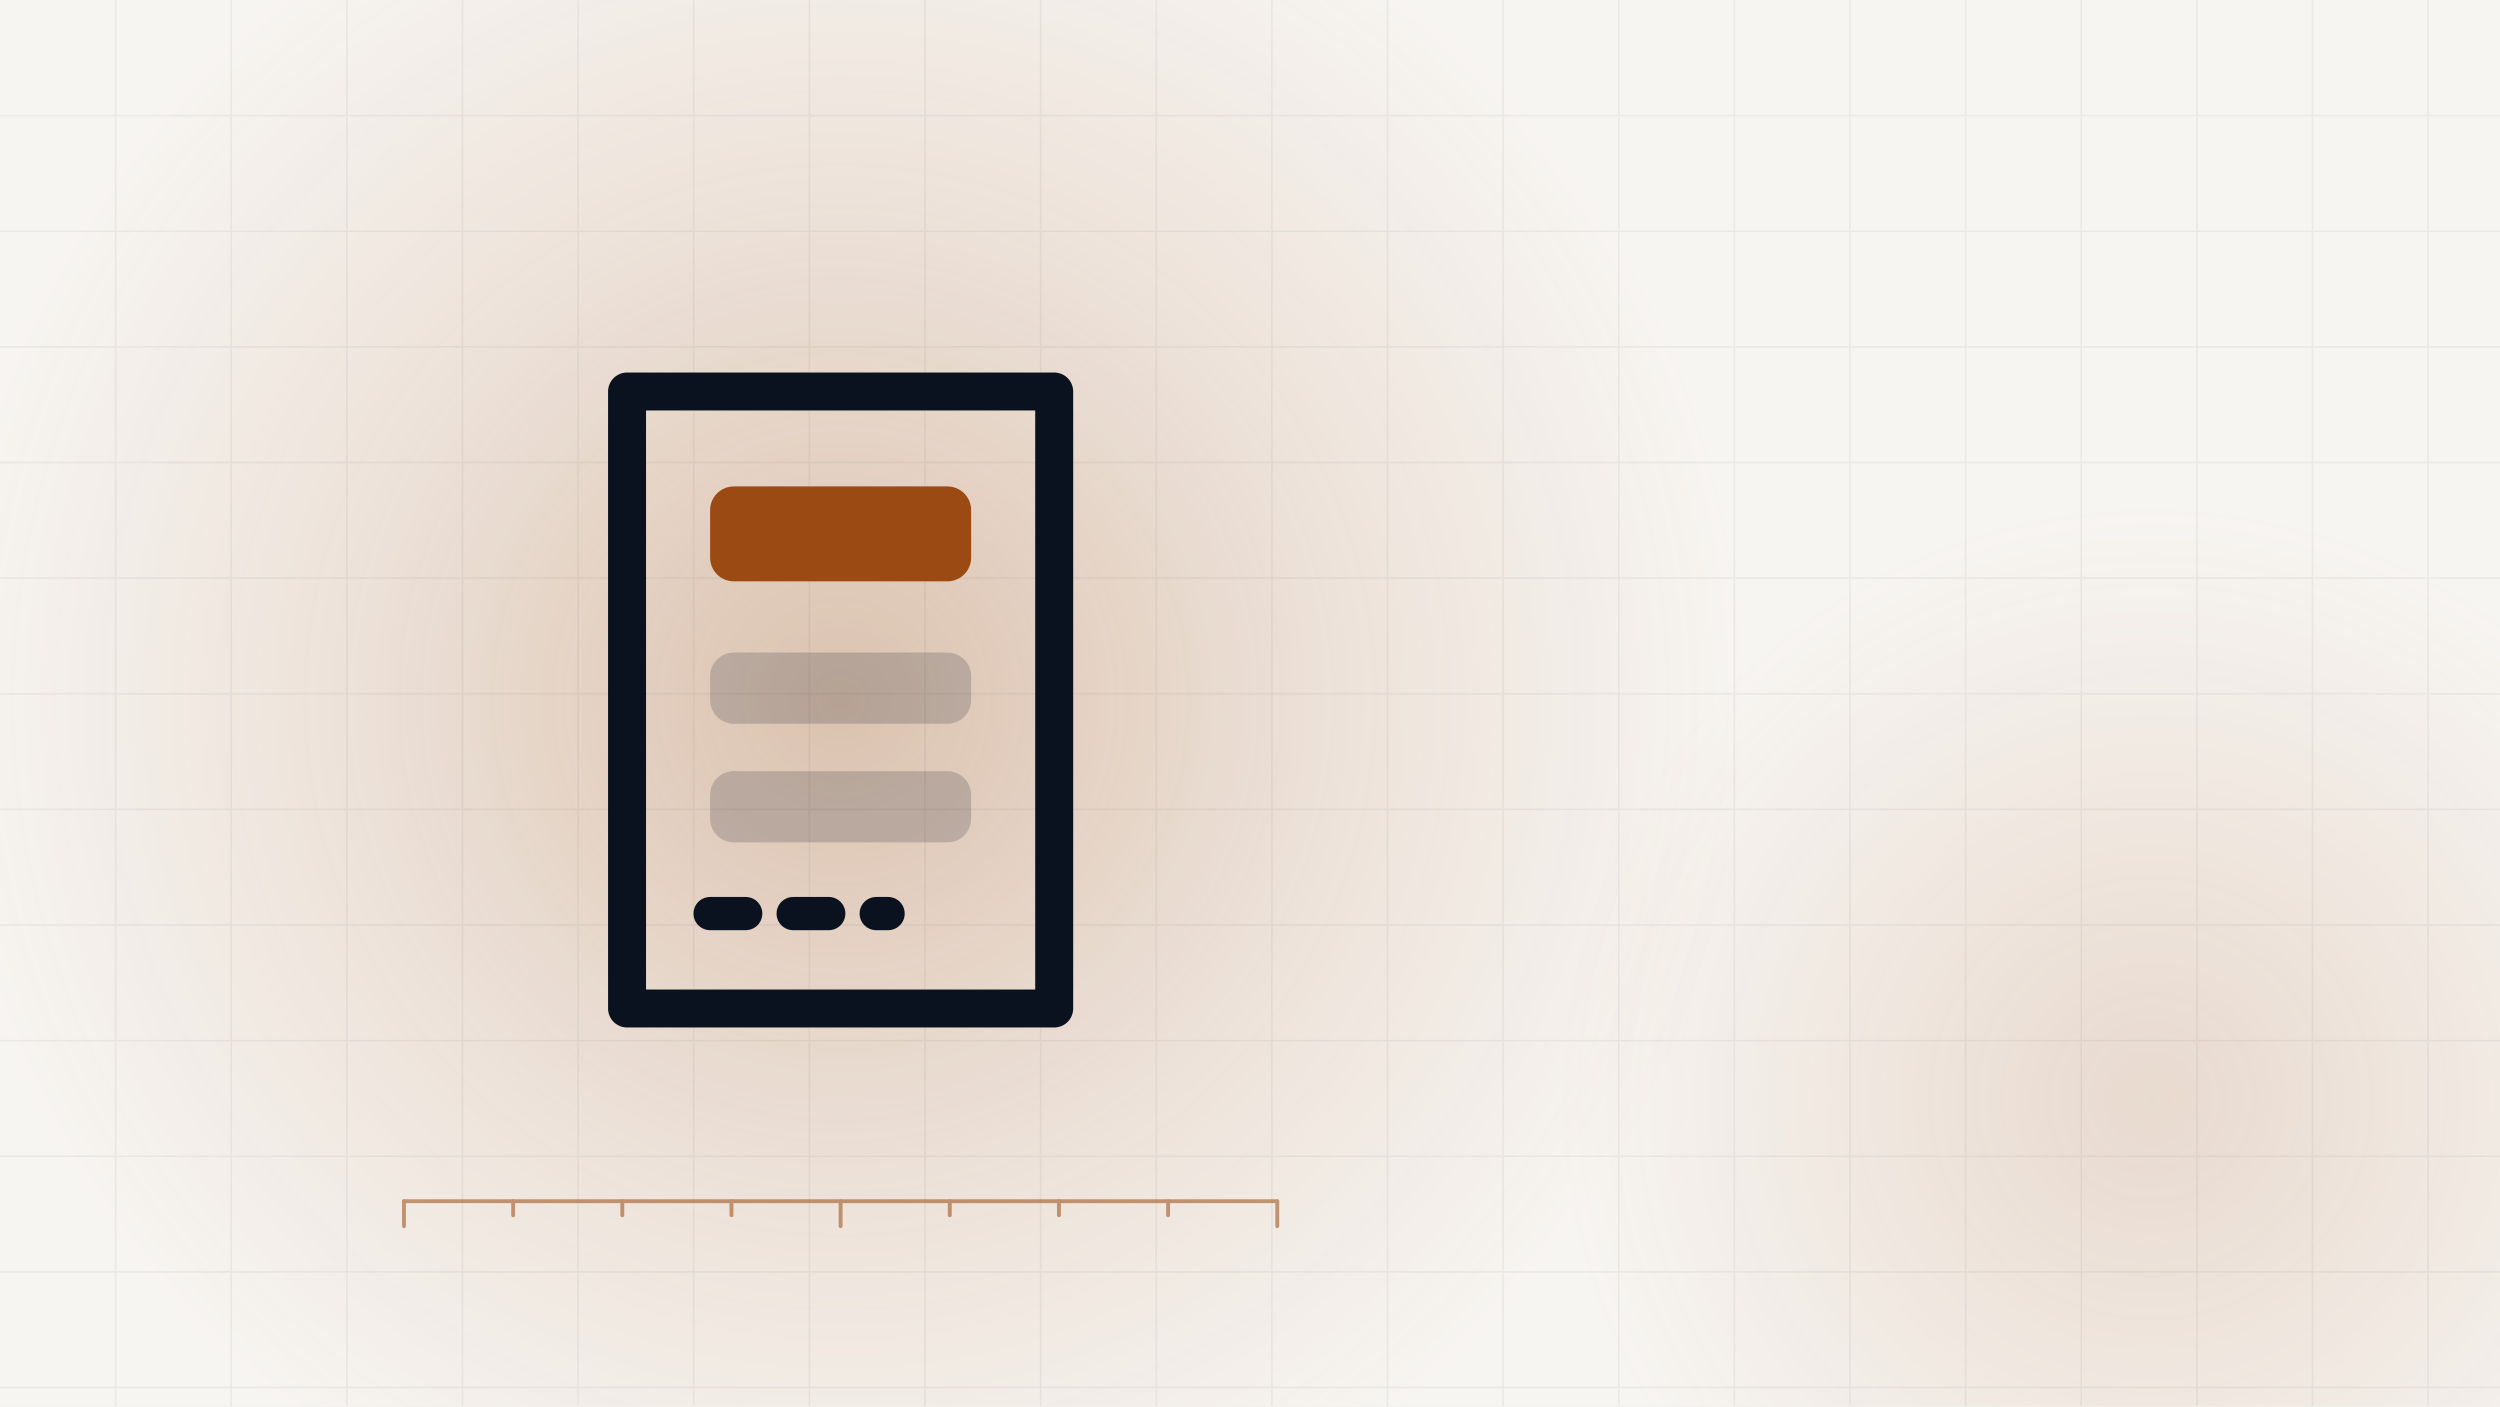
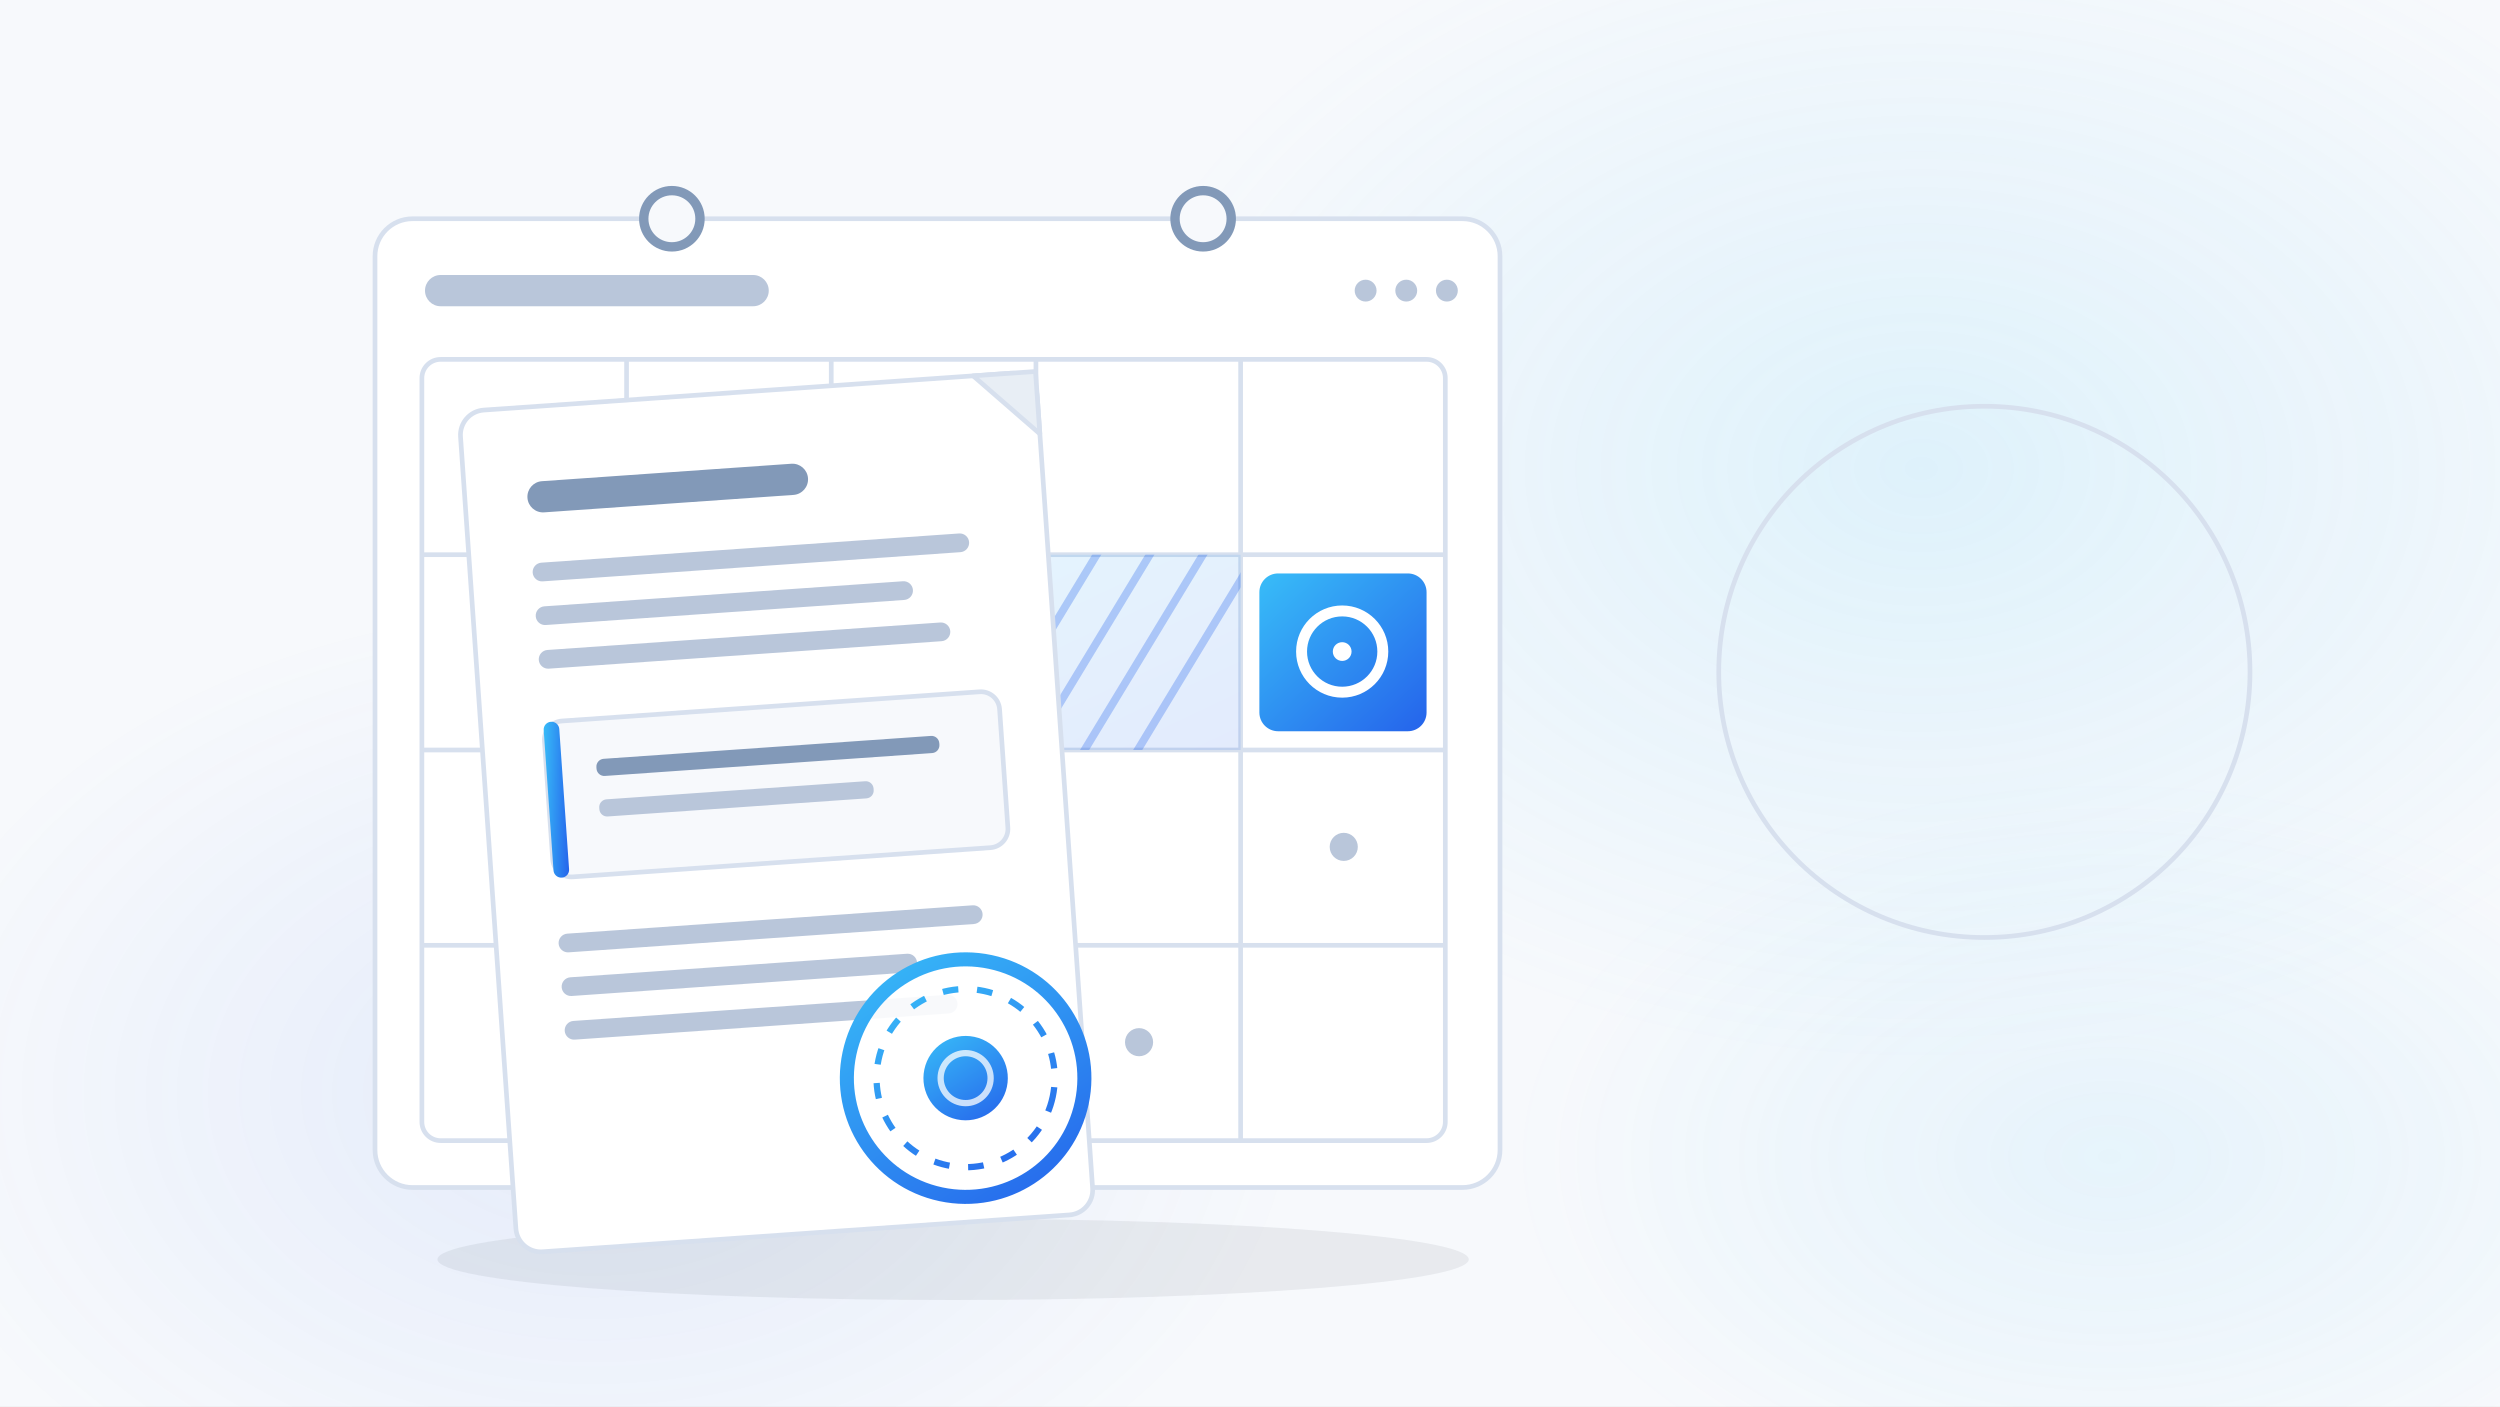
- <svg xmlns="http://www.w3.org/2000/svg" width="1600" height="900" viewBox="0 0 1600 900" role="img">
+ <svg xmlns="http://www.w3.org/2000/svg" viewBox="0 0 1600 900" width="1600" height="900">
  <defs>
-     <clipPath id="c">
-       <rect width="1600" height="900" />
+     <linearGradient id="acc" x1="0" y1="0" x2="1" y2="1">
+       <stop offset="0" stop-color="#38bdf8" />
+       <stop offset="1" stop-color="#2563eb" />
+     </linearGradient>
+     <radialGradient id="w1">
+       <stop offset="0" stop-color="#38bdf8" stop-opacity=".13" />
+       <stop offset="1" stop-color="#38bdf8" stop-opacity="0" />
+     </radialGradient>
+     <radialGradient id="w2">
+       <stop offset="0" stop-color="#2563eb" stop-opacity=".09" />
+       <stop offset="1" stop-color="#2563eb" stop-opacity="0" />
+     </radialGradient>
+     <clipPath id="winClip">
+       <rect x="532" y="355" width="262" height="125" />
    </clipPath>
-     <radialGradient id="f" cx="50%" cy="50%" r="50%">
-       <stop offset="0%" stop-color="#9A4A12" stop-opacity="0.30" />
-       <stop offset="55%" stop-color="#9A4A12" stop-opacity="0.11" />
-       <stop offset="100%" stop-color="#9A4A12" stop-opacity="0" />
-     </radialGradient>
-     <radialGradient id="e" cx="50%" cy="50%" r="50%">
-       <stop offset="0%" stop-color="#9A4A12" stop-opacity="0.16" />
-       <stop offset="100%" stop-color="#9A4A12" stop-opacity="0" />
-     </radialGradient>
  </defs>
-   <g clip-path="url(#c)">
-     <rect width="1600" height="900" fill="#F7F5F2" />
-     <g stroke="#0A1220" stroke-width="1" opacity="0.055">
-       <line x1="74" y1="0" x2="74" y2="900" />
-       <line x1="148" y1="0" x2="148" y2="900" />
-       <line x1="222" y1="0" x2="222" y2="900" />
-       <line x1="296" y1="0" x2="296" y2="900" />
-       <line x1="370" y1="0" x2="370" y2="900" />
-       <line x1="444" y1="0" x2="444" y2="900" />
-       <line x1="518" y1="0" x2="518" y2="900" />
-       <line x1="592" y1="0" x2="592" y2="900" />
-       <line x1="666" y1="0" x2="666" y2="900" />
-       <line x1="740" y1="0" x2="740" y2="900" />
-       <line x1="814" y1="0" x2="814" y2="900" />
-       <line x1="888" y1="0" x2="888" y2="900" />
-       <line x1="962" y1="0" x2="962" y2="900" />
-       <line x1="1036" y1="0" x2="1036" y2="900" />
-       <line x1="1110" y1="0" x2="1110" y2="900" />
-       <line x1="1184" y1="0" x2="1184" y2="900" />
-       <line x1="1258" y1="0" x2="1258" y2="900" />
-       <line x1="1332" y1="0" x2="1332" y2="900" />
-       <line x1="1406" y1="0" x2="1406" y2="900" />
-       <line x1="1480" y1="0" x2="1480" y2="900" />
-       <line x1="1554" y1="0" x2="1554" y2="900" />
-       <line x1="0" y1="74" x2="1600" y2="74" />
-       <line x1="0" y1="148" x2="1600" y2="148" />
-       <line x1="0" y1="222" x2="1600" y2="222" />
-       <line x1="0" y1="296" x2="1600" y2="296" />
-       <line x1="0" y1="370" x2="1600" y2="370" />
-       <line x1="0" y1="444" x2="1600" y2="444" />
-       <line x1="0" y1="518" x2="1600" y2="518" />
-       <line x1="0" y1="592" x2="1600" y2="592" />
-       <line x1="0" y1="666" x2="1600" y2="666" />
-       <line x1="0" y1="740" x2="1600" y2="740" />
-       <line x1="0" y1="814" x2="1600" y2="814" />
-       <line x1="0" y1="888" x2="1600" y2="888" />
-     </g>
-     <circle cx="1376" cy="702" r="378" fill="url(#e)" />
-     <circle cx="538" cy="448" r="576" fill="url(#f)" />
-     <g stroke="#9A4A12" stroke-width="2.5" opacity="0.55" stroke-linecap="round">
-       <line x1="258.55" y1="768.76" x2="258.55" y2="784.76" />
-       <line x1="328.413" y1="768.76" x2="328.413" y2="777.76" />
-       <line x1="398.275" y1="768.76" x2="398.275" y2="777.76" />
-       <line x1="468.137" y1="768.76" x2="468.137" y2="777.76" />
-       <line x1="538" y1="768.76" x2="538" y2="784.76" />
-       <line x1="607.862" y1="768.76" x2="607.862" y2="777.76" />
-       <line x1="677.725" y1="768.76" x2="677.725" y2="777.76" />
-       <line x1="747.587" y1="768.76" x2="747.587" y2="777.76" />
-       <line x1="817.45" y1="768.76" x2="817.45" y2="784.76" />
-       <line x1="258.55" y1="768.76" x2="817.45" y2="768.76" />
-     </g>
-     <g transform="translate(295 205) scale(7.59375)">
-       <path d="M14 6 L50 6 L50 58 L14 58 Z" fill="none" stroke="#0A1220" stroke-width="3.2" stroke-linecap="round" stroke-linejoin="round" />
-       <rect x="21" y="14" width="22" height="8" rx="2" fill="#9A4A12" />
-       <rect x="21" y="28" width="22" height="6" rx="2" fill="#0A1220" opacity="0.18" />
-       <rect x="21" y="38" width="22" height="6" rx="2" fill="#0A1220" opacity="0.18" />
-       <path d="M21 50 L36 50" fill="none" stroke="#0A1220" stroke-width="2.8" stroke-linecap="round" stroke-linejoin="round" stroke-dasharray="3 4" />
-     </g>
+   <rect width="1600" height="900" fill="#f7f9fc" />
+   <ellipse cx="1230" cy="300" rx="540" ry="380" fill="url(#w1)" />
+   <ellipse cx="380" cy="700" rx="460" ry="320" fill="url(#w2)" />
+   <ellipse cx="1350" cy="740" rx="380" ry="240" fill="url(#w1)" opacity=".7" />
+   <circle cx="1270" cy="430" r="170" fill="none" stroke="#d7e0ee" stroke-width="3" />
+   <ellipse cx="610" cy="806" rx="330" ry="26" fill="#0e1a2e" opacity=".07" />
+   <rect x="240" y="140" width="720" height="620" rx="24" fill="#ffffff" stroke="#d7e0ee" stroke-width="3" />
+   <circle cx="430" cy="140" r="18" fill="#f7f9fc" stroke="#8299b8" stroke-width="6" />
+   <circle cx="770" cy="140" r="18" fill="#f7f9fc" stroke="#8299b8" stroke-width="6" />
+   <rect x="272" y="176" width="220" height="20" rx="10" fill="#b9c6da" />
+   <circle cx="874" cy="186" r="7" fill="#b9c6da" />
+   <circle cx="900" cy="186" r="7" fill="#b9c6da" />
+   <circle cx="926" cy="186" r="7" fill="#b9c6da" />
+   <rect x="270" y="230" width="655" height="500" rx="12" fill="none" stroke="#d7e0ee" stroke-width="3" />
+   <line x1="401" y1="230" x2="401" y2="730" stroke="#d7e0ee" stroke-width="3" />
+   <line x1="532" y1="230" x2="532" y2="730" stroke="#d7e0ee" stroke-width="3" />
+   <line x1="663" y1="230" x2="663" y2="730" stroke="#d7e0ee" stroke-width="3" />
+   <line x1="794" y1="230" x2="794" y2="730" stroke="#d7e0ee" stroke-width="3" />
+   <line x1="270" y1="355" x2="925" y2="355" stroke="#d7e0ee" stroke-width="3" />
+   <line x1="270" y1="480" x2="925" y2="480" stroke="#d7e0ee" stroke-width="3" />
+   <line x1="270" y1="605" x2="925" y2="605" stroke="#d7e0ee" stroke-width="3" />
+   <circle cx="335" cy="292" r="9" fill="#b9c6da" />
+   <circle cx="597" cy="292" r="9" fill="#b9c6da" />
+   <circle cx="466" cy="542" r="9" fill="#b9c6da" />
+   <circle cx="860" cy="542" r="9" fill="#b9c6da" />
+   <circle cx="729" cy="667" r="9" fill="#b9c6da" />
+   <rect x="532" y="355" width="262" height="125" fill="url(#acc)" opacity=".13" />
+   <g clip-path="url(#winClip)" stroke="#2563eb" stroke-width="5" opacity=".3">
+     <line x1="512" y1="500" x2="612" y2="335" />
+     <line x1="546" y1="500" x2="646" y2="335" />
+     <line x1="580" y1="500" x2="680" y2="335" />
+     <line x1="614" y1="500" x2="714" y2="335" />
+     <line x1="648" y1="500" x2="748" y2="335" />
+     <line x1="682" y1="500" x2="782" y2="335" />
+     <line x1="716" y1="500" x2="816" y2="335" />
+   </g>
+   <rect x="806" y="367" width="107" height="101" rx="12" fill="url(#acc)" />
+   <circle cx="859" cy="417" r="26" fill="none" stroke="#ffffff" stroke-width="7" />
+   <circle cx="859" cy="417" r="6" fill="#ffffff" />
+   <g transform="translate(-48 0) rotate(-4 545 520)">
+     <rect x="360" y="250" width="370" height="540" rx="16" fill="#ffffff" stroke="#d7e0ee" stroke-width="3" />
+     <path d="M690 250 L730 250 L730 290 Z" fill="#e8eef5" stroke="#d7e0ee" stroke-width="3" stroke-linejoin="round" />
+     <rect x="400" y="298" width="180" height="20" rx="10" fill="#8299b8" />
+     <rect x="400" y="350" width="280" height="12" rx="6" fill="#b9c6da" />
+     <rect x="400" y="378" width="242" height="12" rx="6" fill="#b9c6da" />
+     <rect x="400" y="406" width="264" height="12" rx="6" fill="#b9c6da" />
+     <rect x="400" y="452" width="292" height="100" rx="12" fill="#f7f9fc" stroke="#d7e0ee" stroke-width="3" />
+     <rect x="400" y="452" width="10" height="100" rx="5" fill="url(#acc)" />
+     <rect x="432" y="478" width="220" height="11" rx="5" fill="#8299b8" />
+     <rect x="432" y="504" width="176" height="11" rx="5" fill="#b9c6da" />
+     <rect x="400" y="588" width="272" height="12" rx="6" fill="#b9c6da" />
+     <rect x="400" y="616" width="228" height="12" rx="6" fill="#b9c6da" />
+     <rect x="400" y="644" width="252" height="12" rx="6" fill="#b9c6da" />
+   </g>
+   <g transform="rotate(12 618 690)">
+     <circle cx="618" cy="690" r="76" fill="#ffffff" opacity=".9" />
+     <circle cx="618" cy="690" r="76" fill="none" stroke="url(#acc)" stroke-width="9" />
+     <circle cx="618" cy="690" r="57" fill="none" stroke="url(#acc)" stroke-width="4" stroke-dasharray="10 12" />
+     <circle cx="618" cy="690" r="27" fill="url(#acc)" />
+     <circle cx="618" cy="690" r="16" fill="none" stroke="#ffffff" stroke-width="4" opacity=".75" />
  </g>
</svg>
